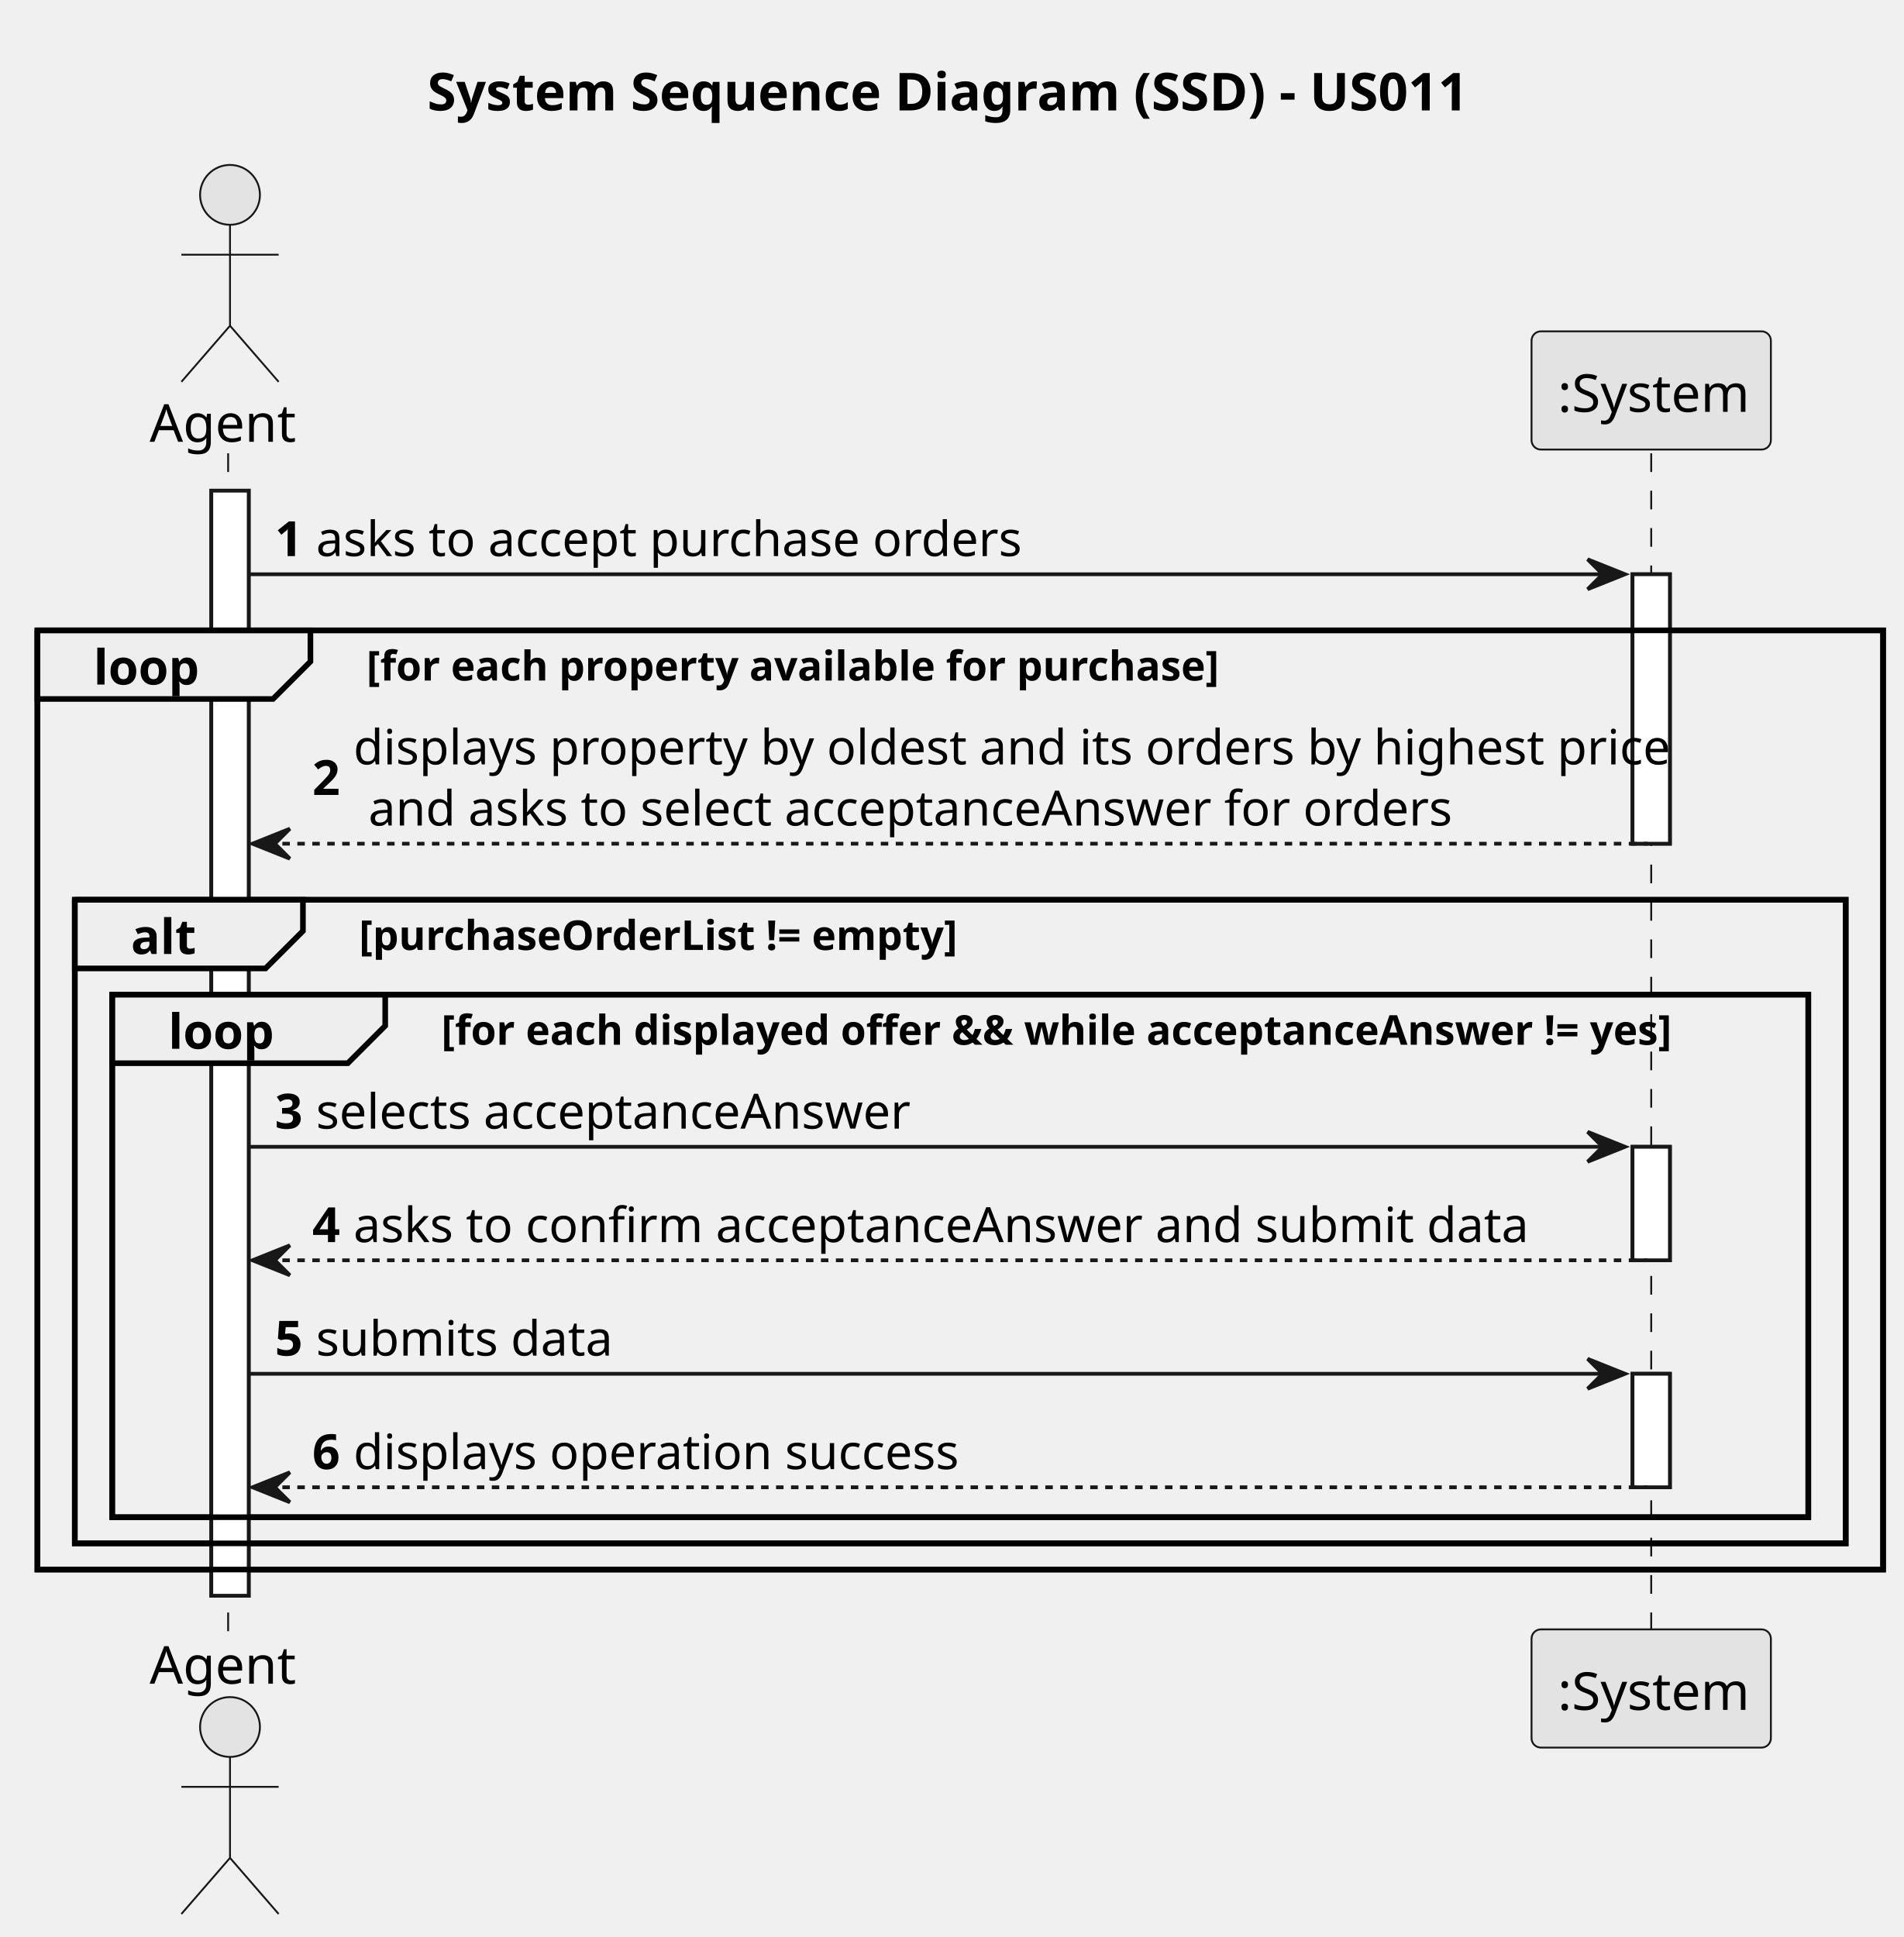
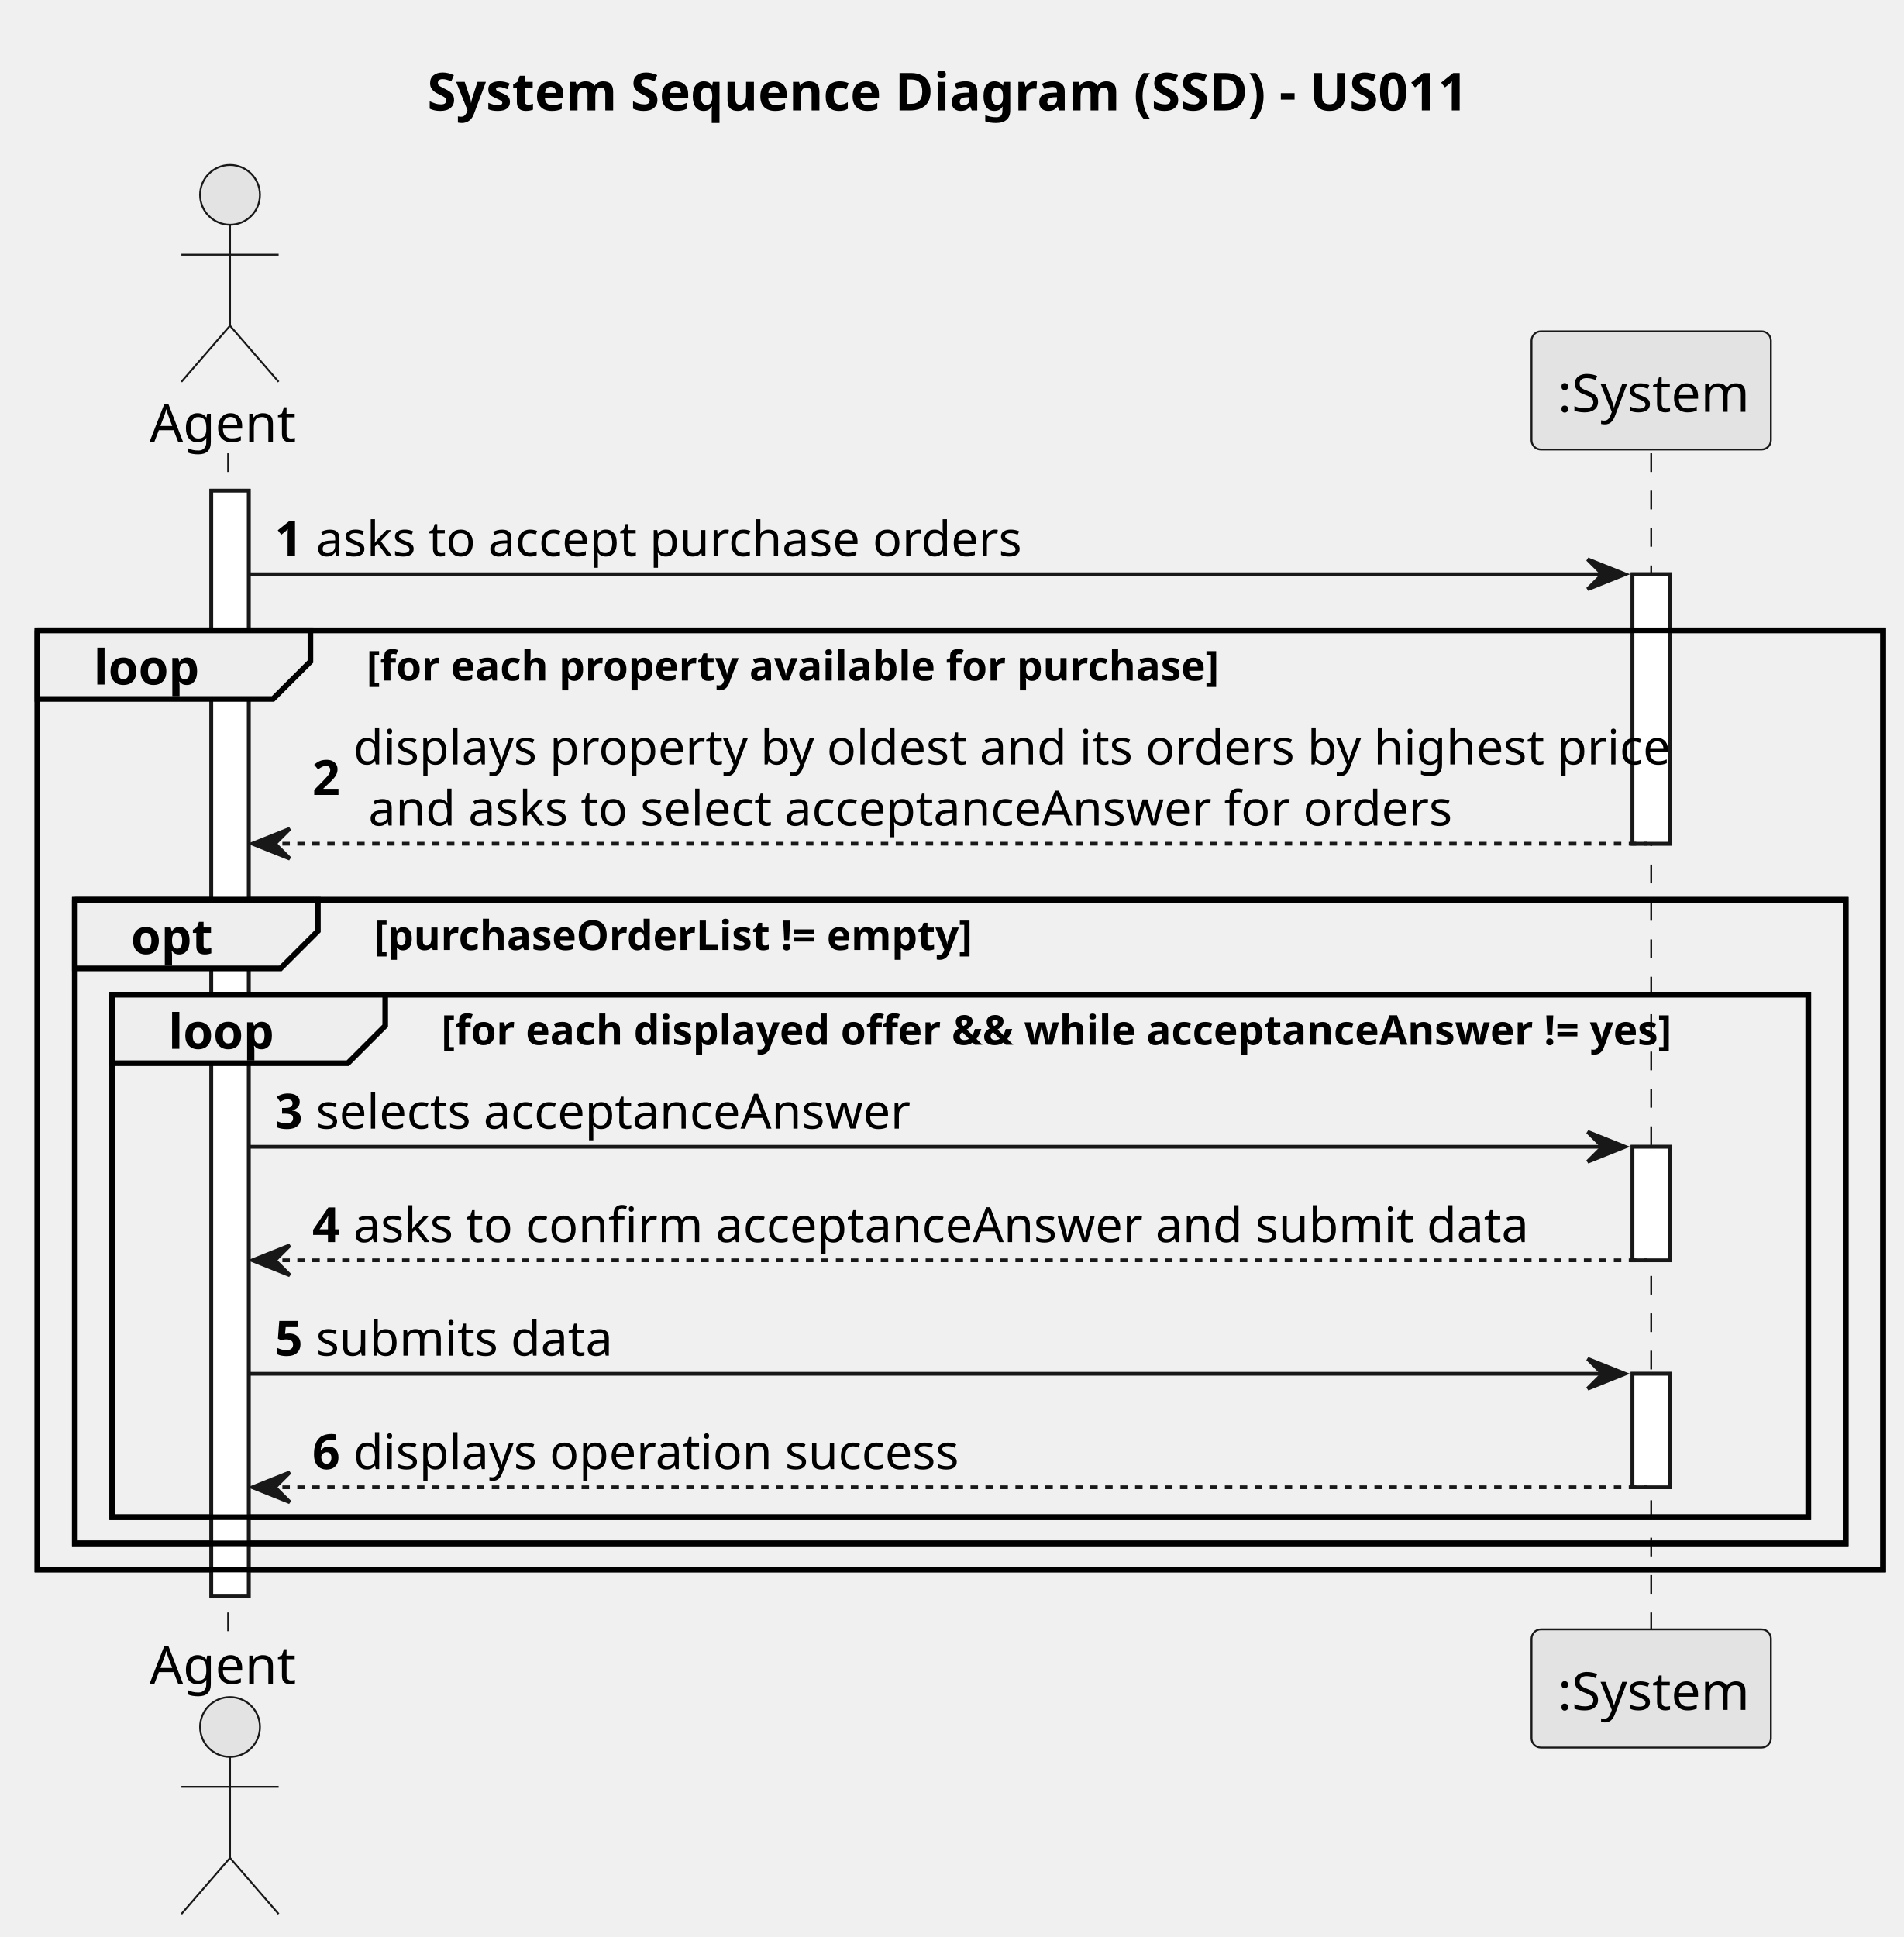
<svg xmlns="http://www.w3.org/2000/svg" contentStyleType="text/css" height="518px" preserveAspectRatio="none" style="width:509px;height:518px;background:#FFFFFF;" version="1.1" viewBox="0 0 509 518" width="509px" zoomAndPan="magnify">
  <defs />
  <g>
    <text fill="#000000" font-family="sans-serif" font-size="14" font-weight="bold" lengthAdjust="spacing" textLength="284" x="114.25" y="29.533">System Sequence Diagram (SSD) - US011</text>
    <rect fill="#FFFFFF" height="295.516" style="stroke:#181818;stroke-width:1.0;" width="10" x="56.5" y="131.219" />
    <rect fill="#FFFFFF" height="72.055" style="stroke:#181818;stroke-width:1.0;" width="10" x="436.5" y="153.57" />
    <rect fill="#FFFFFF" height="30.352" style="stroke:#181818;stroke-width:1.0;" width="10" x="436.5" y="306.68" />
    <rect fill="#FFFFFF" height="30.352" style="stroke:#181818;stroke-width:1.0;" width="10" x="436.5" y="367.383" />
    <rect fill="none" height="251.164" style="stroke:#000000;stroke-width:1.5;" width="493.5" x="10" y="168.57" />
    <rect fill="none" height="172.109" style="stroke:#000000;stroke-width:1.5;" width="473.5" x="20" y="240.625" />
    <rect fill="none" height="139.758" style="stroke:#000000;stroke-width:1.5;" width="453.5" x="30" y="265.977" />
    <line style="stroke:#181818;stroke-width:0.5;stroke-dasharray:5.0,5.0;" x1="61" x2="61" y1="121.219" y2="436.734" />
    <line style="stroke:#181818;stroke-width:0.5;stroke-dasharray:5.0,5.0;" x1="441.5" x2="441.5" y1="121.219" y2="436.734" />
    <text fill="#000000" font-family="sans-serif" font-size="14" lengthAdjust="spacing" textLength="37" x="40" y="118.143">Agent</text>
    <ellipse cx="61.5" cy="52.109" fill="#E3E3E3" rx="8" ry="8" style="stroke:#181818;stroke-width:0.5;" />
    <path d="M61.5,60.109 L61.5,87.109 M48.5,68.109 L74.5,68.109 M61.5,87.109 L48.5,102.109 M61.5,87.109 L74.5,102.109 " fill="none" style="stroke:#181818;stroke-width:0.5;" />
    <text fill="#000000" font-family="sans-serif" font-size="14" lengthAdjust="spacing" textLength="37" x="40" y="450.268">Agent</text>
    <ellipse cx="61.5" cy="461.844" fill="#E3E3E3" rx="8" ry="8" style="stroke:#181818;stroke-width:0.5;" />
    <path d="M61.5,469.844 L61.5,496.844 M48.5,477.844 L74.5,477.844 M61.5,496.844 L48.5,511.844 M61.5,496.844 L74.5,511.844 " fill="none" style="stroke:#181818;stroke-width:0.5;" />
    <rect fill="#E3E3E3" height="31.609" rx="2.5" ry="2.5" style="stroke:#181818;stroke-width:0.5;" width="64" x="409.5" y="88.609" />
    <text fill="#000000" font-family="sans-serif" font-size="14" lengthAdjust="spacing" textLength="50" x="416.5" y="110.143">:System</text>
    <rect fill="#E3E3E3" height="31.609" rx="2.5" ry="2.5" style="stroke:#181818;stroke-width:0.5;" width="64" x="409.5" y="435.734" />
    <text fill="#000000" font-family="sans-serif" font-size="14" lengthAdjust="spacing" textLength="50" x="416.5" y="457.268">:System</text>
    <rect fill="#FFFFFF" height="295.516" style="stroke:#181818;stroke-width:1.0;" width="10" x="56.5" y="131.219" />
    <rect fill="#FFFFFF" height="72.055" style="stroke:#181818;stroke-width:1.0;" width="10" x="436.5" y="153.57" />
    <rect fill="#FFFFFF" height="30.352" style="stroke:#181818;stroke-width:1.0;" width="10" x="436.5" y="306.68" />
    <rect fill="#FFFFFF" height="30.352" style="stroke:#181818;stroke-width:1.0;" width="10" x="436.5" y="367.383" />
    <polygon fill="#181818" points="424.5,149.57,434.5,153.57,424.5,157.57,428.5,153.57" style="stroke:#181818;stroke-width:1.0;" />
    <line style="stroke:#181818;stroke-width:1.0;" x1="66.5" x2="430.5" y1="153.57" y2="153.57" />
    <text fill="#000000" font-family="sans-serif" font-size="13" font-weight="bold" lengthAdjust="spacing" textLength="7" x="73.5" y="148.714">1</text>
    <text fill="#000000" font-family="sans-serif" font-size="13" lengthAdjust="spacing" textLength="183" x="84.5" y="148.714">asks to accept purchase orders</text>
    <path d="M10,168.57 L83,168.57 L83,176.922 L73,186.922 L10,186.922 L10,168.57 " fill="#EEEEEE" style="stroke:#000000;stroke-width:1.5;" />
    <rect fill="none" height="251.164" style="stroke:#000000;stroke-width:1.5;" width="493.5" x="10" y="168.57" />
    <text fill="#000000" font-family="sans-serif" font-size="13" font-weight="bold" lengthAdjust="spacing" textLength="28" x="25" y="183.065">loop</text>
    <text fill="#000000" font-family="sans-serif" font-size="11" font-weight="bold" lengthAdjust="spacing" textLength="228" x="98" y="181.989">[for each property available for purchase]</text>
    <polygon fill="#181818" points="77.5,221.625,67.5,225.625,77.5,229.625,73.5,225.625" style="stroke:#181818;stroke-width:1.0;" />
    <line style="stroke:#181818;stroke-width:1.0;stroke-dasharray:2.0,2.0;" x1="71.5" x2="440.5" y1="225.625" y2="225.625" />
    <text fill="#000000" font-family="sans-serif" font-size="13" font-weight="bold" lengthAdjust="spacing" textLength="7" x="83.5" y="212.593">2</text>
    <text fill="#000000" font-family="sans-serif" font-size="13" lengthAdjust="spacing" textLength="335" x="94.5" y="204.417">displays property by oldest and its orders by highest price</text>
    <text fill="#000000" font-family="sans-serif" font-size="13" lengthAdjust="spacing" textLength="279" x="98.5" y="220.769">and asks to select acceptanceAnswer for orders</text>
-     <path d="M20,240.625 L81,240.625 L81,248.977 L71,258.977 L20,258.977 L20,240.625 " fill="#EEEEEE" style="stroke:#000000;stroke-width:1.5;" />
+     <path d="M20,240.625 L85,240.625 L85,248.977 L75,258.977 L20,258.977 L20,240.625 " fill="#EEEEEE" style="stroke:#000000;stroke-width:1.5;" />
    <rect fill="none" height="172.109" style="stroke:#000000;stroke-width:1.5;" width="473.5" x="20" y="240.625" />
-     <text fill="#000000" font-family="sans-serif" font-size="13" font-weight="bold" lengthAdjust="spacing" textLength="16" x="35" y="255.12">alt</text>
-     <text fill="#000000" font-family="sans-serif" font-size="11" font-weight="bold" lengthAdjust="spacing" textLength="163" x="96" y="254.044">[purchaseOrderList != empty]</text>
+     <text fill="#000000" font-family="sans-serif" font-size="13" font-weight="bold" lengthAdjust="spacing" textLength="20" x="35" y="255.12">opt</text>
+     <text fill="#000000" font-family="sans-serif" font-size="11" font-weight="bold" lengthAdjust="spacing" textLength="163" x="100" y="254.044">[purchaseOrderList != empty]</text>
    <path d="M30,265.977 L103,265.977 L103,274.328 L93,284.328 L30,284.328 L30,265.977 " fill="#EEEEEE" style="stroke:#000000;stroke-width:1.5;" />
    <rect fill="none" height="139.758" style="stroke:#000000;stroke-width:1.5;" width="453.5" x="30" y="265.977" />
    <text fill="#000000" font-family="sans-serif" font-size="13" font-weight="bold" lengthAdjust="spacing" textLength="28" x="45" y="280.472">loop</text>
    <text fill="#000000" font-family="sans-serif" font-size="11" font-weight="bold" lengthAdjust="spacing" textLength="335" x="118" y="279.396">[for each displayed offer &amp;&amp; while acceptanceAnswer != yes]</text>
    <polygon fill="#181818" points="424.5,302.68,434.5,306.68,424.5,310.68,428.5,306.68" style="stroke:#181818;stroke-width:1.0;" />
    <line style="stroke:#181818;stroke-width:1.0;" x1="66.5" x2="430.5" y1="306.68" y2="306.68" />
    <text fill="#000000" font-family="sans-serif" font-size="13" font-weight="bold" lengthAdjust="spacing" textLength="7" x="73.5" y="301.823">3</text>
    <text fill="#000000" font-family="sans-serif" font-size="13" lengthAdjust="spacing" textLength="156" x="84.5" y="301.823">selects acceptanceAnswer</text>
    <polygon fill="#181818" points="77.5,333.031,67.5,337.031,77.5,341.031,73.5,337.031" style="stroke:#181818;stroke-width:1.0;" />
    <line style="stroke:#181818;stroke-width:1.0;stroke-dasharray:2.0,2.0;" x1="71.5" x2="440.5" y1="337.031" y2="337.031" />
    <text fill="#000000" font-family="sans-serif" font-size="13" font-weight="bold" lengthAdjust="spacing" textLength="7" x="83.5" y="332.175">4</text>
    <text fill="#000000" font-family="sans-serif" font-size="13" lengthAdjust="spacing" textLength="300" x="94.5" y="332.175">asks to confirm acceptanceAnswer and submit data</text>
    <polygon fill="#181818" points="424.5,363.383,434.5,367.383,424.5,371.383,428.5,367.383" style="stroke:#181818;stroke-width:1.0;" />
    <line style="stroke:#181818;stroke-width:1.0;" x1="66.5" x2="430.5" y1="367.383" y2="367.383" />
    <text fill="#000000" font-family="sans-serif" font-size="13" font-weight="bold" lengthAdjust="spacing" textLength="7" x="73.5" y="362.526">5</text>
    <text fill="#000000" font-family="sans-serif" font-size="13" lengthAdjust="spacing" textLength="75" x="84.5" y="362.526">submits data</text>
    <polygon fill="#181818" points="77.5,393.734,67.5,397.734,77.5,401.734,73.5,397.734" style="stroke:#181818;stroke-width:1.0;" />
    <line style="stroke:#181818;stroke-width:1.0;stroke-dasharray:2.0,2.0;" x1="71.5" x2="440.5" y1="397.734" y2="397.734" />
    <text fill="#000000" font-family="sans-serif" font-size="13" font-weight="bold" lengthAdjust="spacing" textLength="7" x="83.5" y="392.878">6</text>
    <text fill="#000000" font-family="sans-serif" font-size="13" lengthAdjust="spacing" textLength="158" x="94.5" y="392.878">displays operation success</text>
  </g>
</svg>
